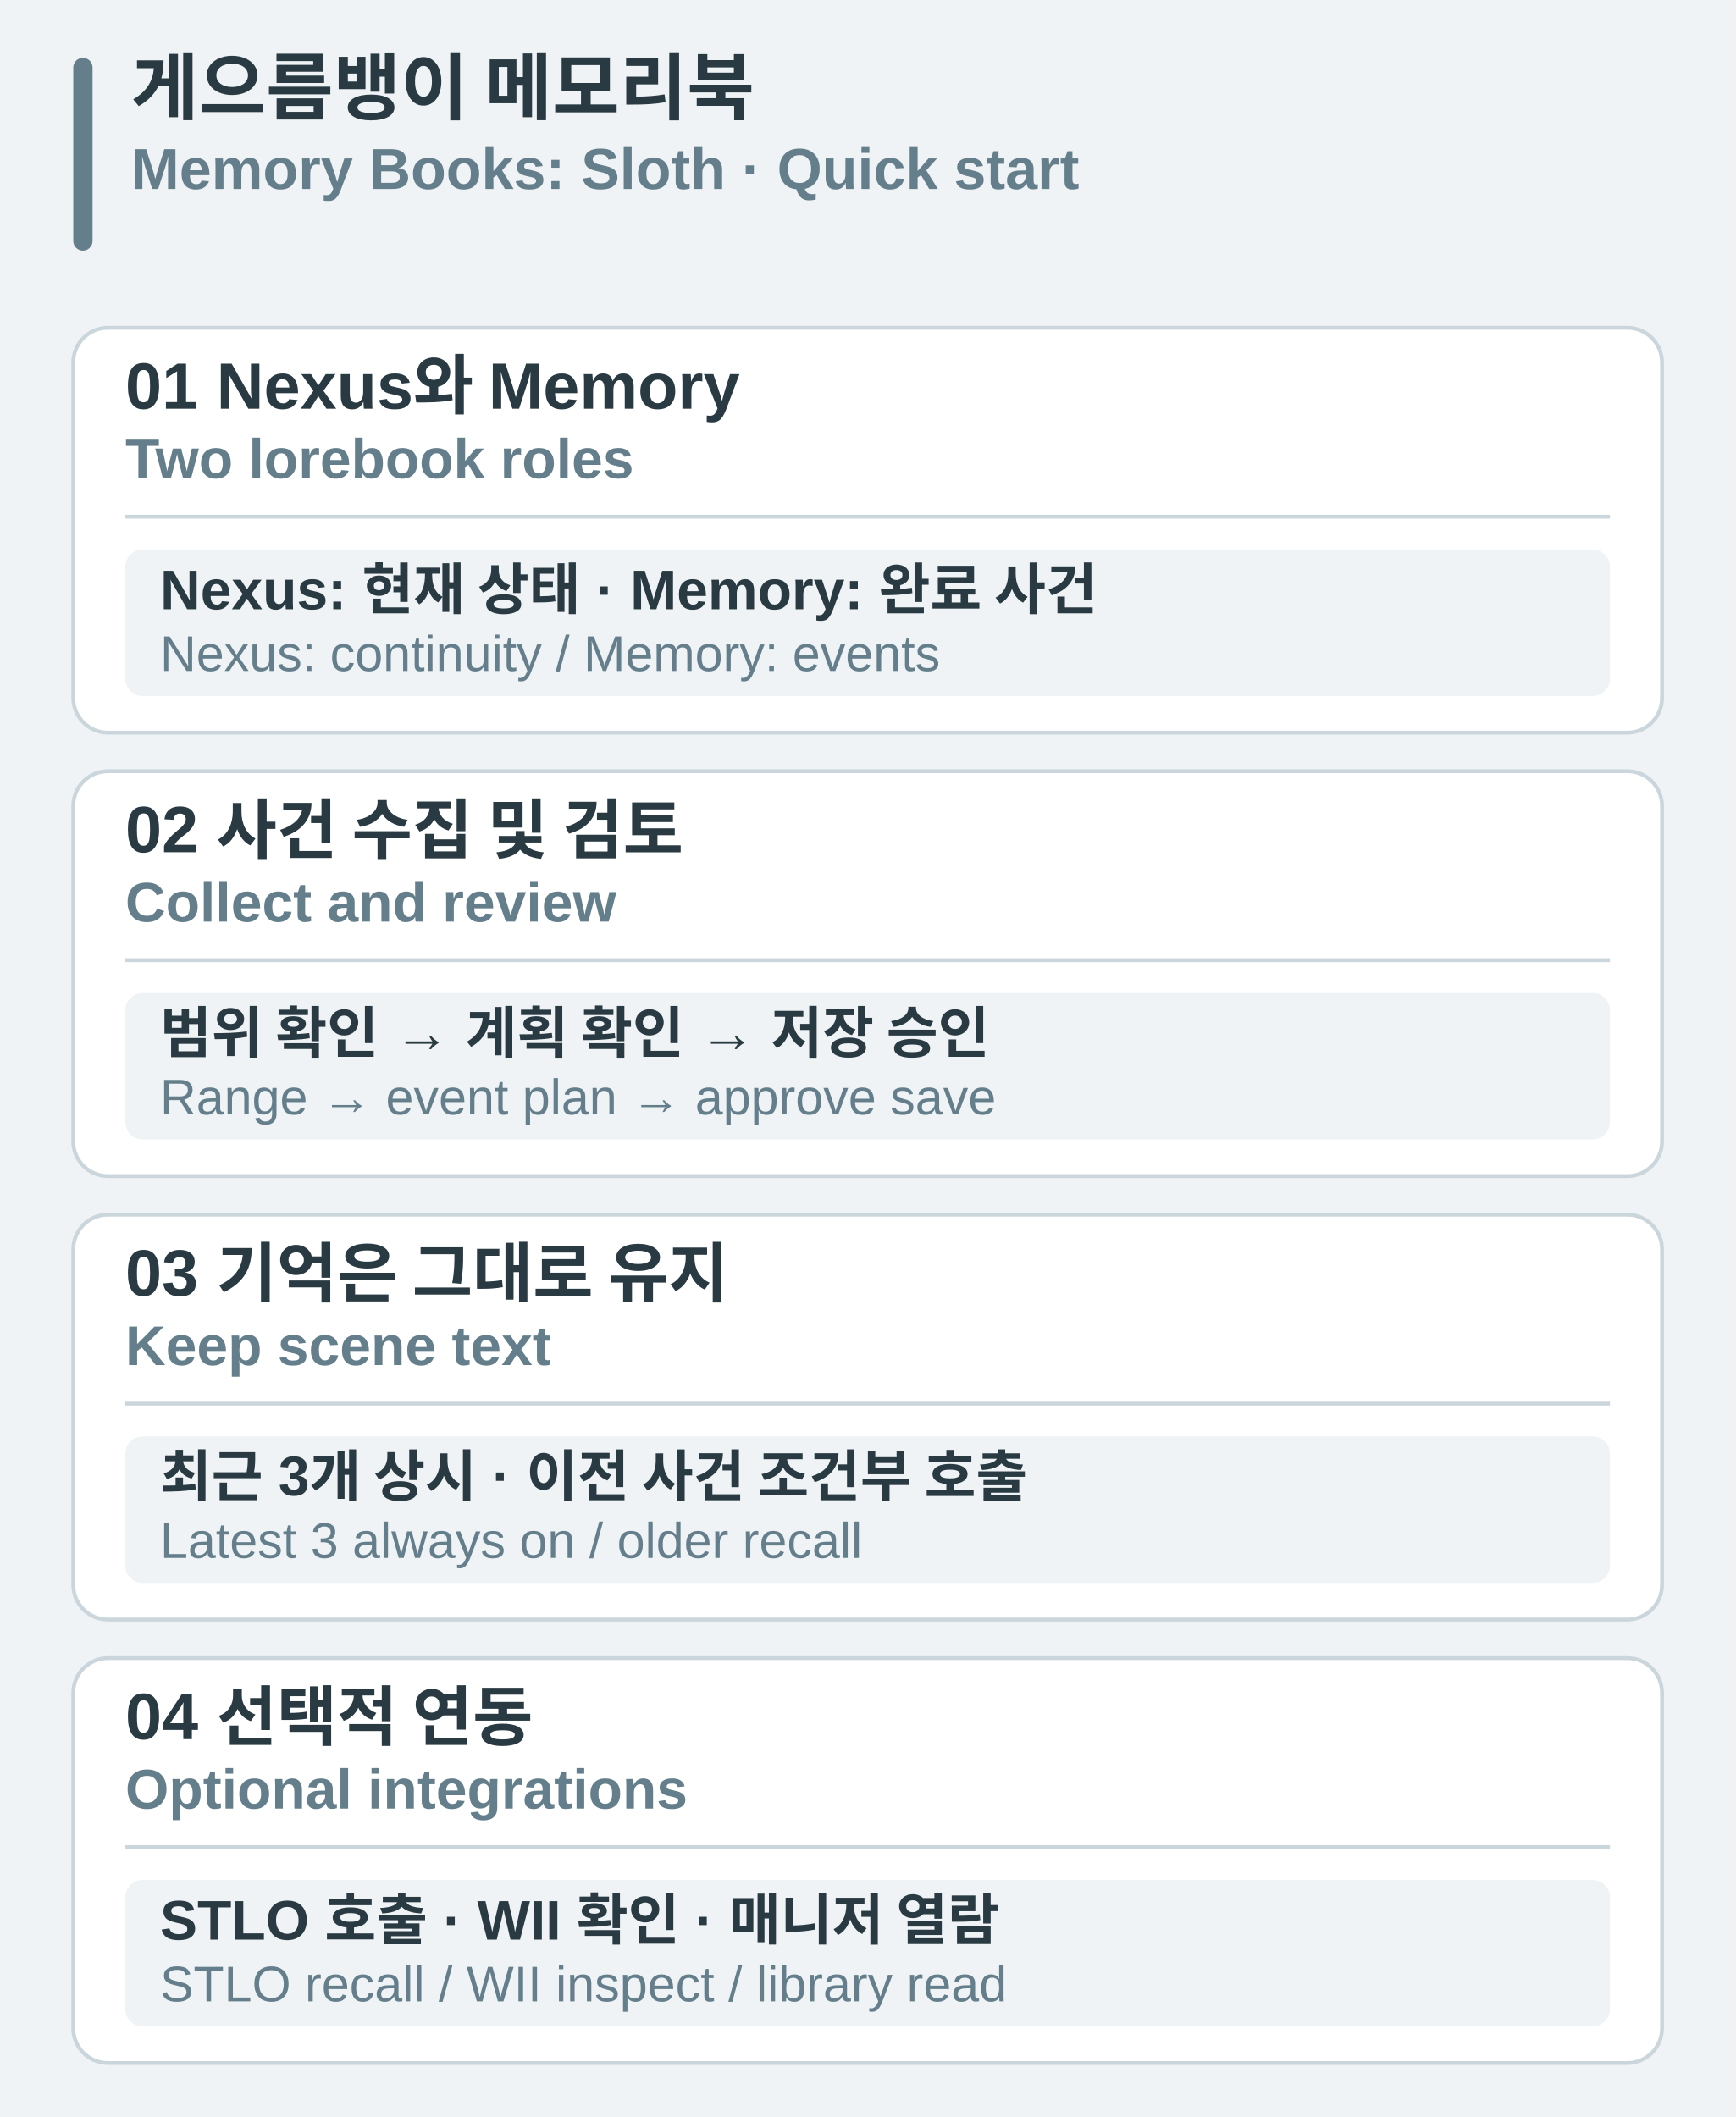
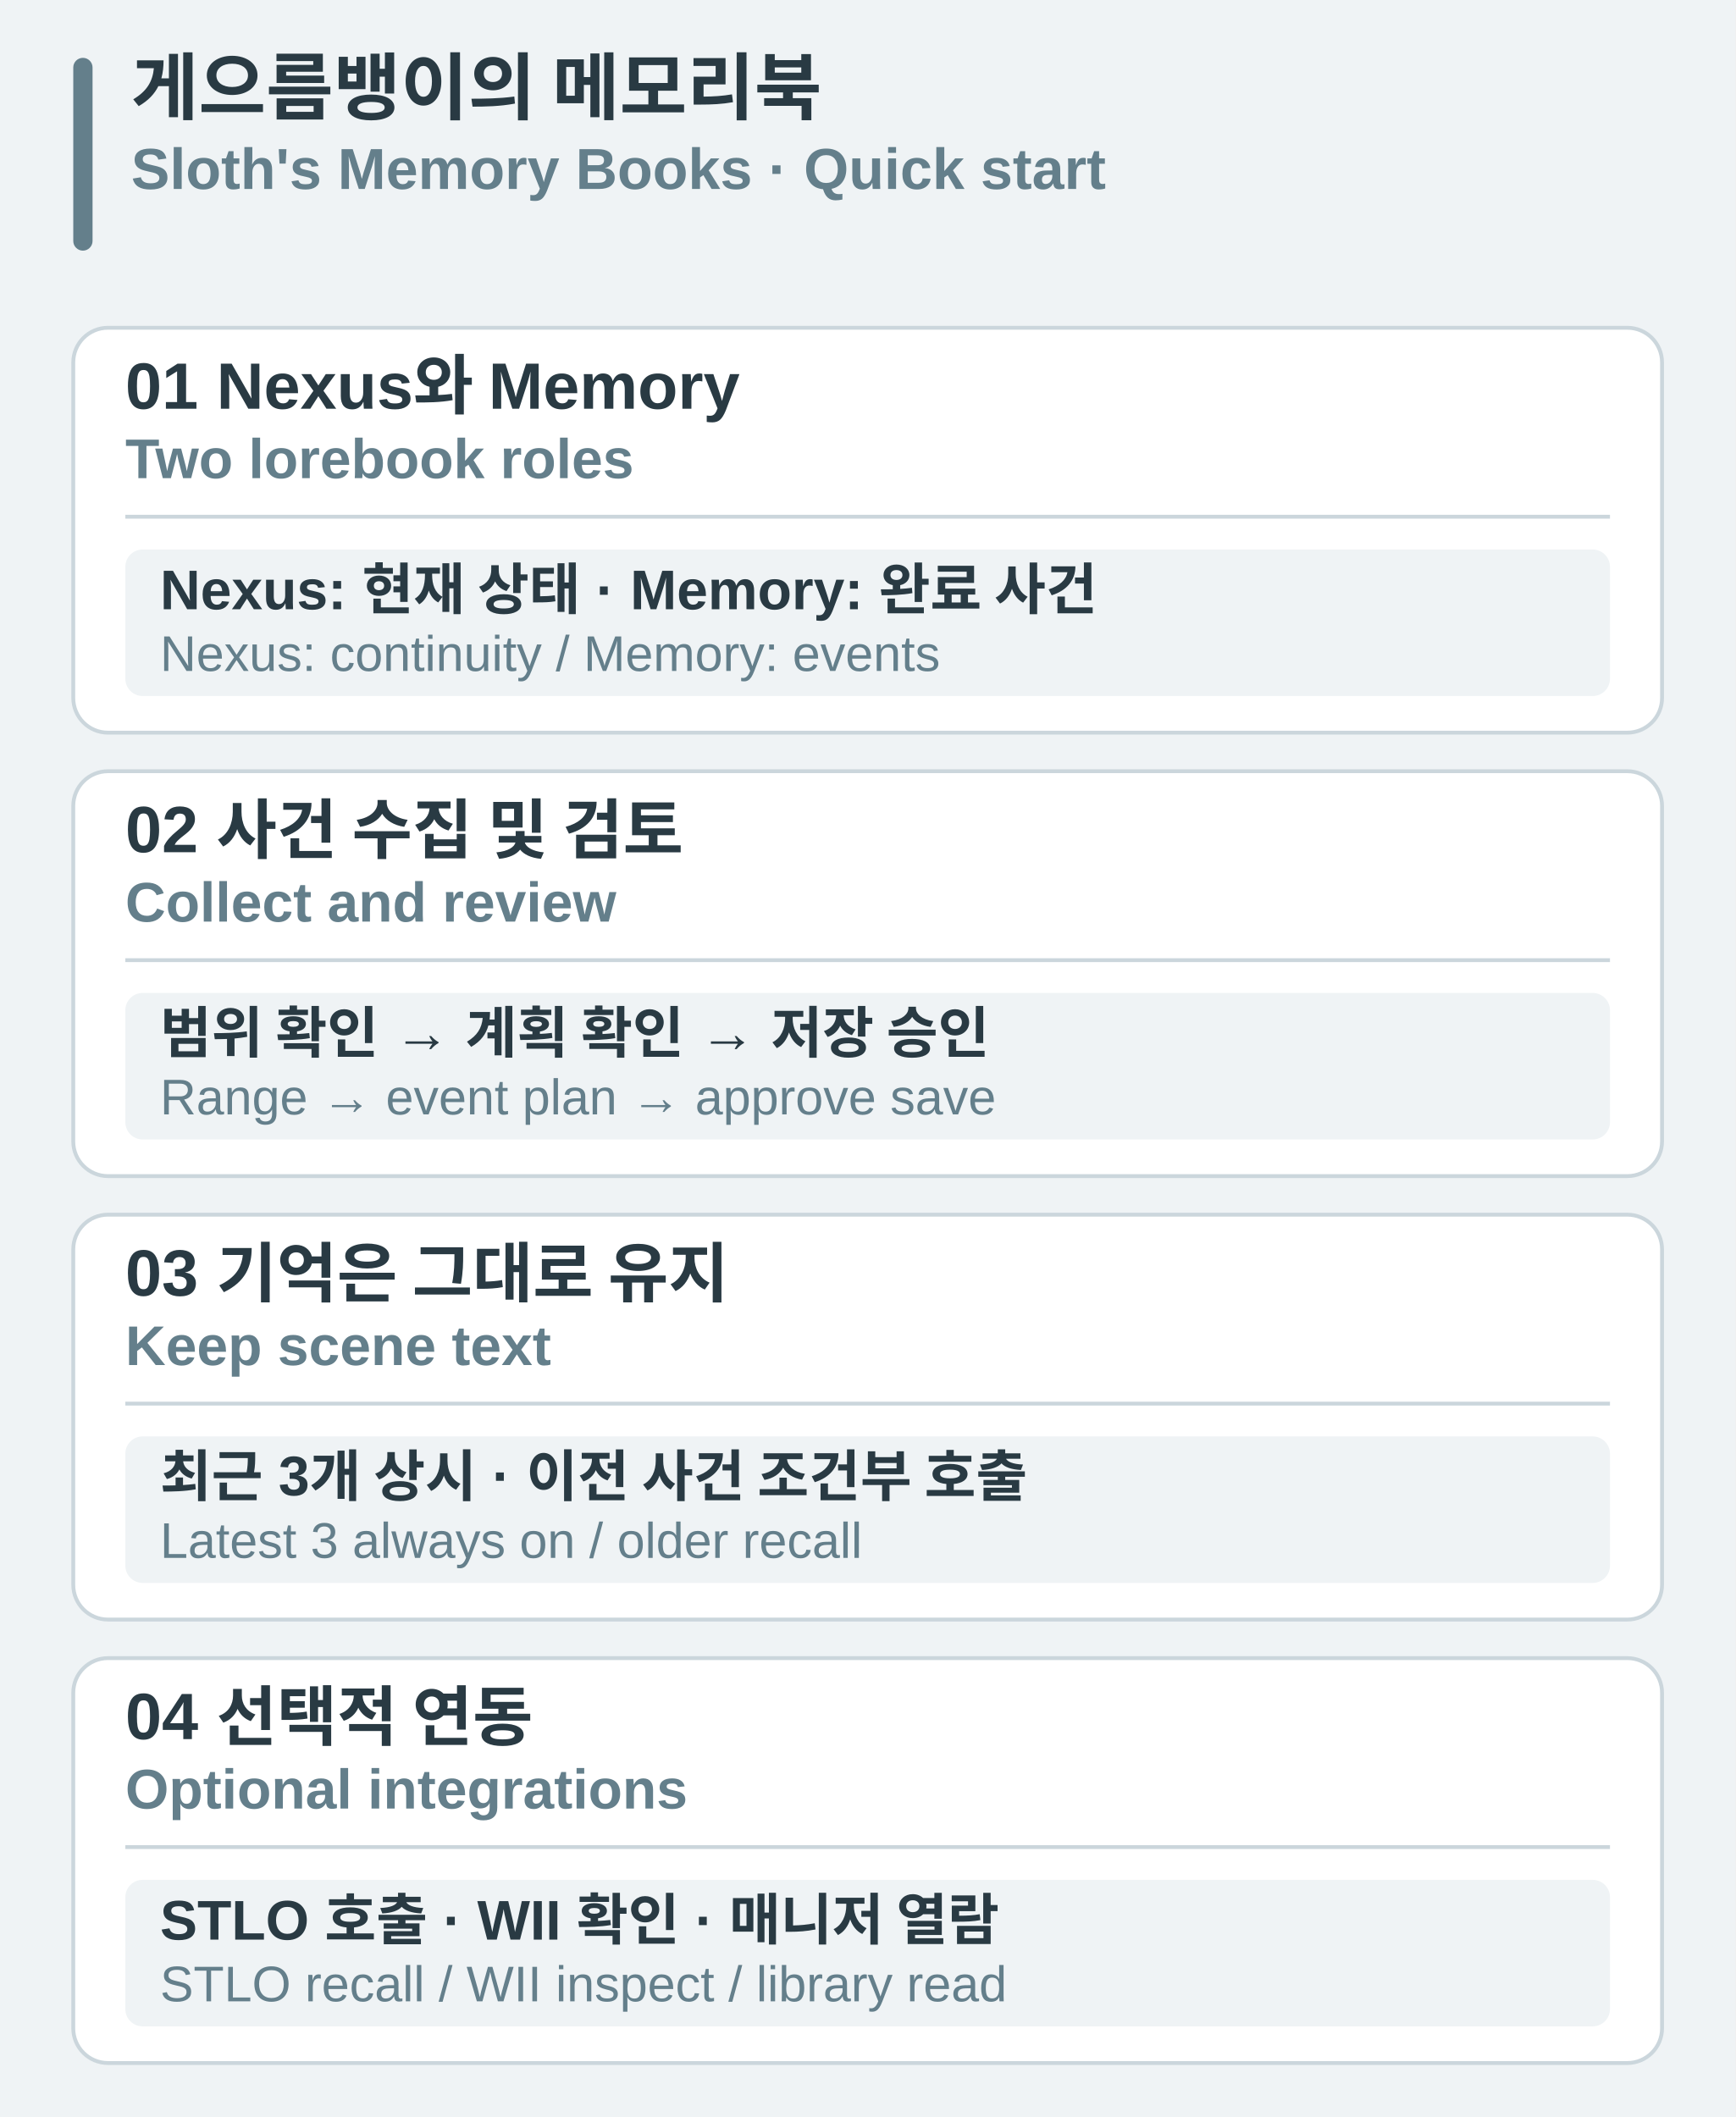
<svg xmlns="http://www.w3.org/2000/svg" width="900" height="1098" viewBox="0 0 900 1098" font-family="Arial,'Noto Sans KR','Apple SD Gothic Neo','Malgun Gothic',sans-serif" role="img" aria-label="Memory Books Quick start">
  <rect width="900" height="1098" fill="#eff3f5" />
  <rect x="38" y="30" width="10" height="100" rx="5" fill="#647f8b" stroke="none" stroke-width="2" />
-   <text x="68" y="59" font-size="38" fill="#293a43" font-weight="600">게으름뱅이 메모리북</text>
-   <text x="68" y="98" font-size="30" fill="#647f8b" font-weight="600">Memory Books: Sloth · Quick start</text>
+   <text x="68" y="59" font-size="38" fill="#293a43" font-weight="600">게으름뱅이의 메모리북</text>
+   <text x="68" y="98" font-size="30" fill="#647f8b" font-weight="600">Sloth's Memory Books · Quick start</text>
  <rect x="38" y="170" width="824" height="210" rx="18" fill="#fff" stroke="#cbd6dc" stroke-width="2" />
  <text x="65" y="212" font-size="34" fill="#293a43" font-weight="600">01  Nexus와 Memory</text>
  <text x="65" y="248" font-size="29" fill="#647f8b" font-weight="600">Two lorebook roles</text>
  <path d="M65 268H835" stroke="#cbd6dc" stroke-width="2" />
  <rect x="65" y="285" width="770" height="76" rx="9" fill="#eff3f5" stroke="none" stroke-width="2" />
  <text x="83" y="316" font-size="29" fill="#293a43" font-weight="600">Nexus: 현재 상태 · Memory: 완료 사건</text>
  <text x="83" y="348" font-size="26" fill="#647f8b" font-weight="400">Nexus: continuity / Memory: events</text>
  <rect x="38" y="400" width="824" height="210" rx="18" fill="#fff" stroke="#cbd6dc" stroke-width="2" />
  <text x="65" y="442" font-size="34" fill="#293a43" font-weight="600">02  사건 수집 및 검토</text>
  <text x="65" y="478" font-size="29" fill="#647f8b" font-weight="600">Collect and review</text>
  <path d="M65 498H835" stroke="#cbd6dc" stroke-width="2" />
  <rect x="65" y="515" width="770" height="76" rx="9" fill="#eff3f5" stroke="none" stroke-width="2" />
  <text x="83" y="546" font-size="29" fill="#293a43" font-weight="600">범위 확인 → 계획 확인 → 저장 승인</text>
  <text x="83" y="578" font-size="26" fill="#647f8b" font-weight="400">Range → event plan → approve save</text>
  <rect x="38" y="630" width="824" height="210" rx="18" fill="#fff" stroke="#cbd6dc" stroke-width="2" />
  <text x="65" y="672" font-size="34" fill="#293a43" font-weight="600">03  기억은 그대로 유지</text>
  <text x="65" y="708" font-size="29" fill="#647f8b" font-weight="600">Keep scene text</text>
  <path d="M65 728H835" stroke="#cbd6dc" stroke-width="2" />
  <rect x="65" y="745" width="770" height="76" rx="9" fill="#eff3f5" stroke="none" stroke-width="2" />
  <text x="83" y="776" font-size="29" fill="#293a43" font-weight="600">최근 3개 상시 · 이전 사건 조건부 호출</text>
  <text x="83" y="808" font-size="26" fill="#647f8b" font-weight="400">Latest 3 always on / older recall</text>
  <rect x="38" y="860" width="824" height="210" rx="18" fill="#fff" stroke="#cbd6dc" stroke-width="2" />
  <text x="65" y="902" font-size="34" fill="#293a43" font-weight="600">04  선택적 연동</text>
  <text x="65" y="938" font-size="29" fill="#647f8b" font-weight="600">Optional integrations</text>
  <path d="M65 958H835" stroke="#cbd6dc" stroke-width="2" />
  <rect x="65" y="975" width="770" height="76" rx="9" fill="#eff3f5" stroke="none" stroke-width="2" />
  <text x="83" y="1006" font-size="29" fill="#293a43" font-weight="600">STLO 호출 · WII 확인 · 매니저 열람</text>
  <text x="83" y="1038" font-size="26" fill="#647f8b" font-weight="400">STLO recall / WII inspect / library read</text>
</svg>
